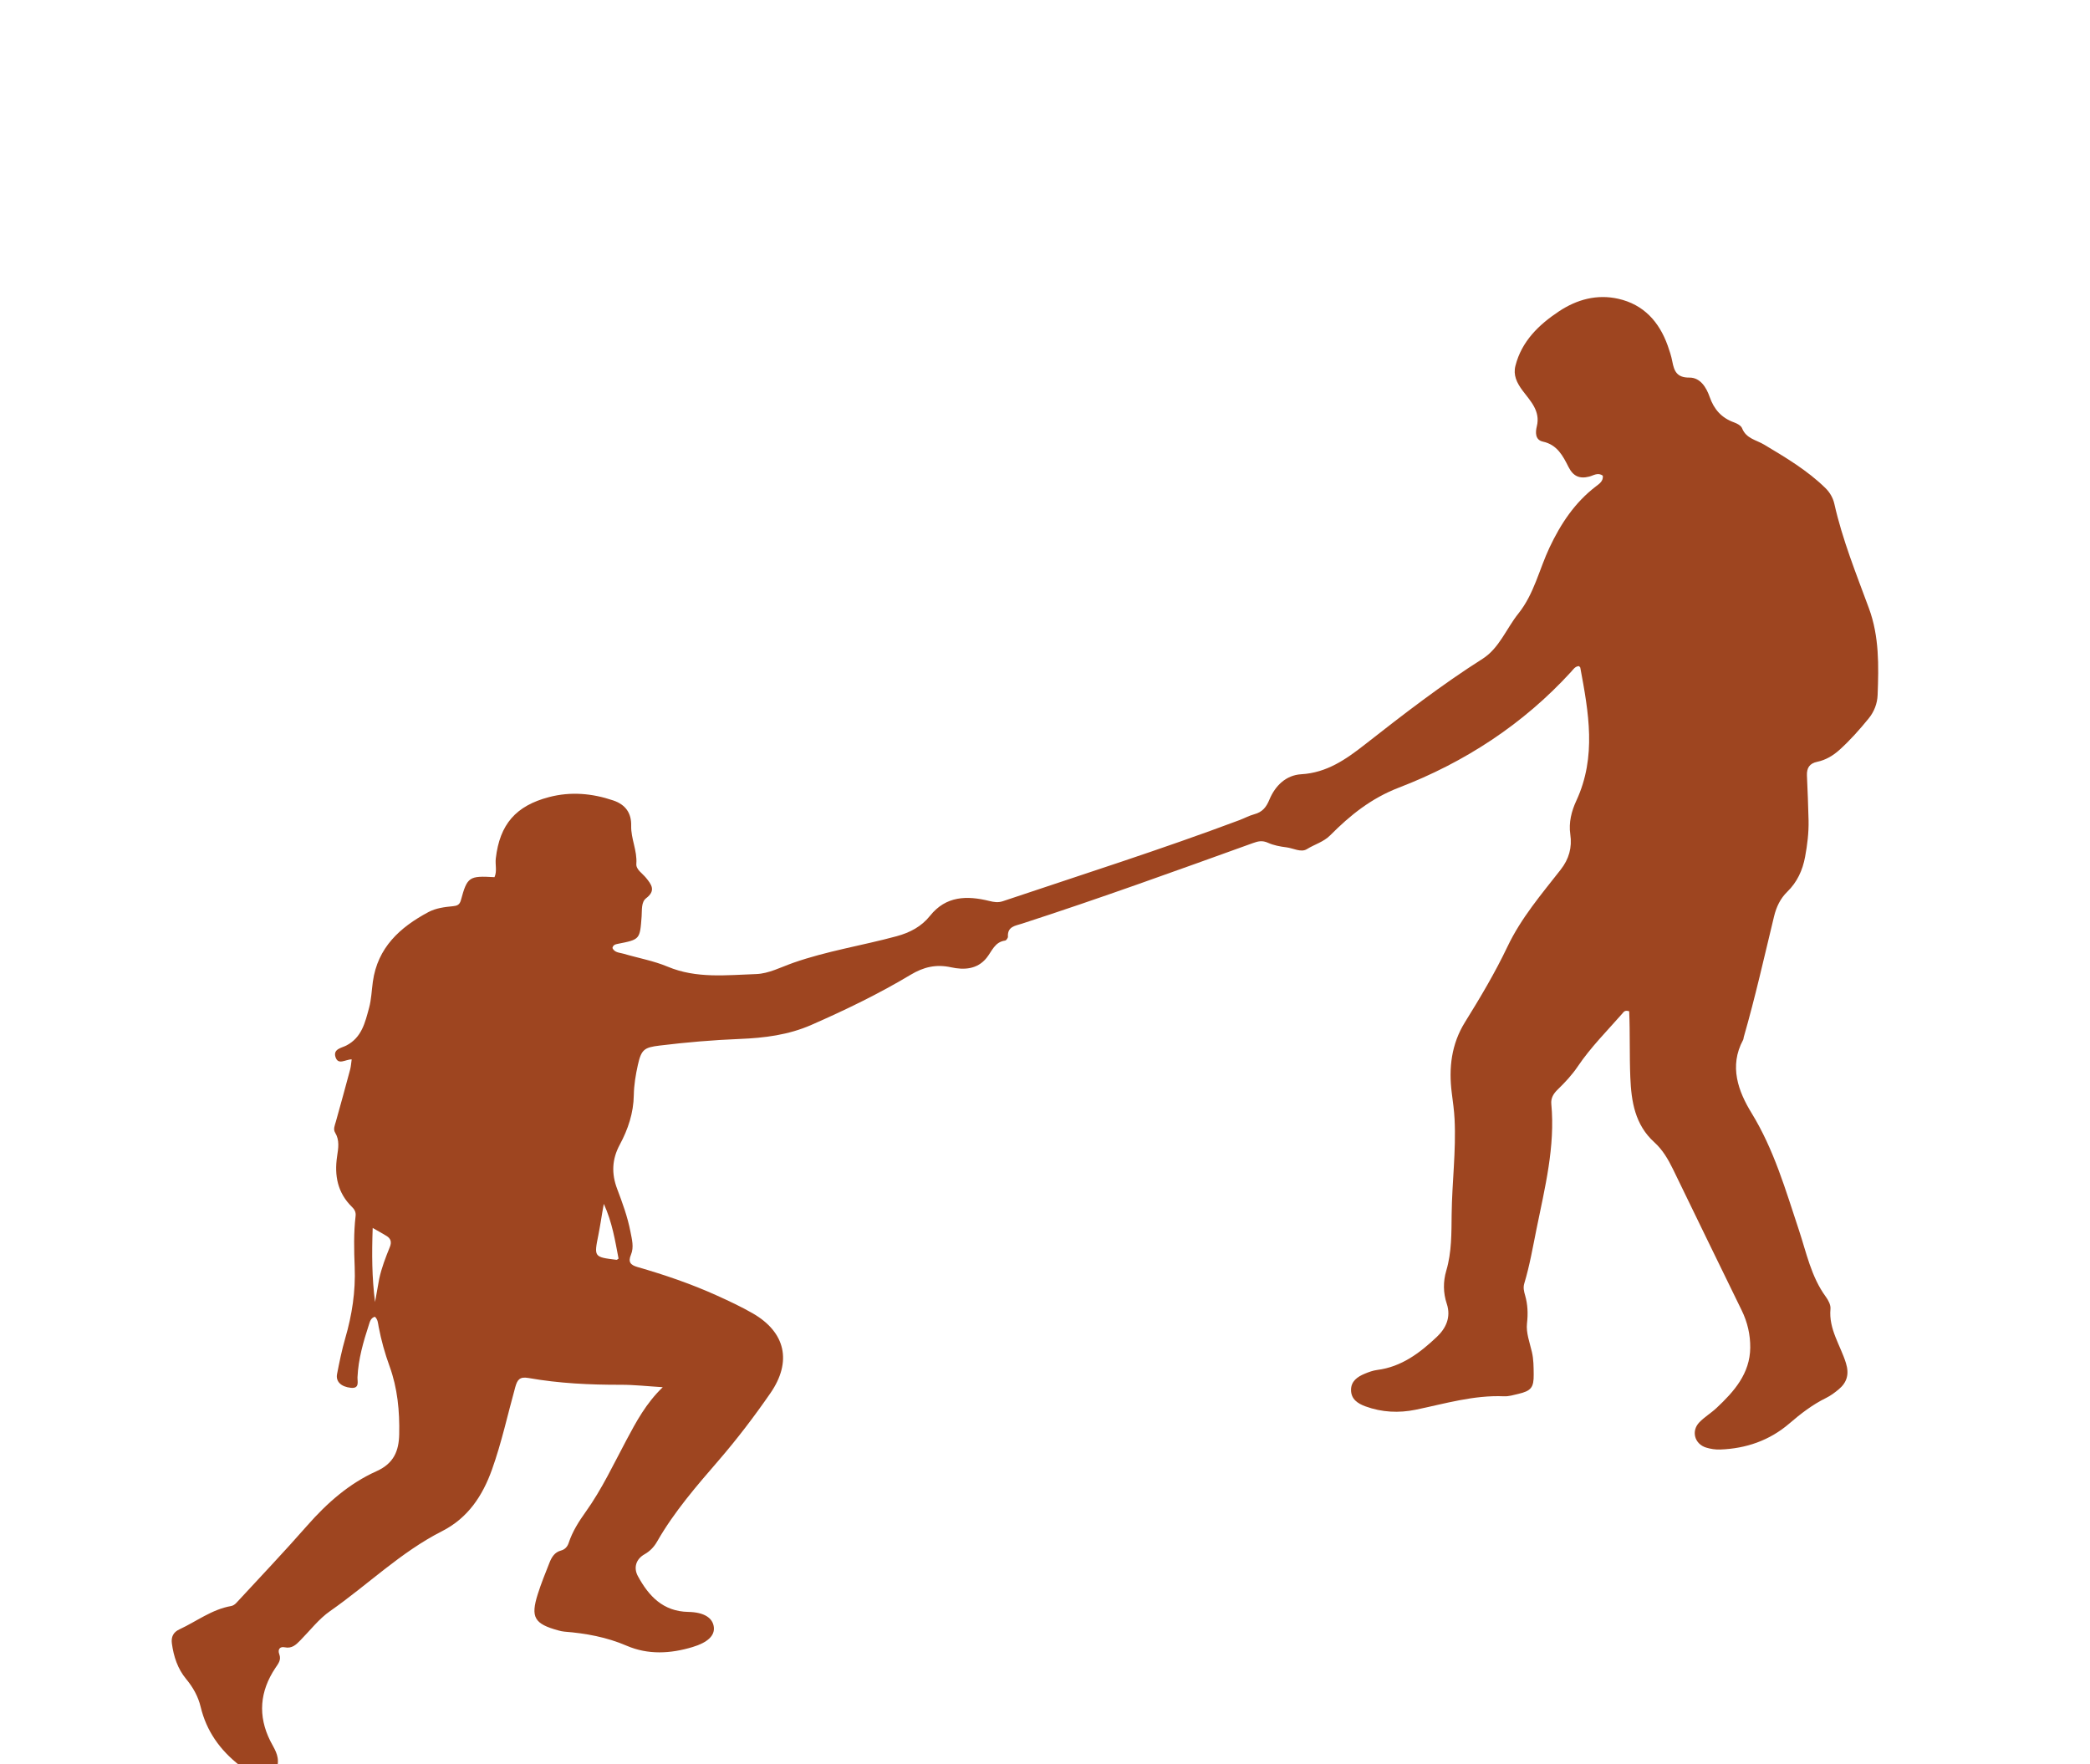
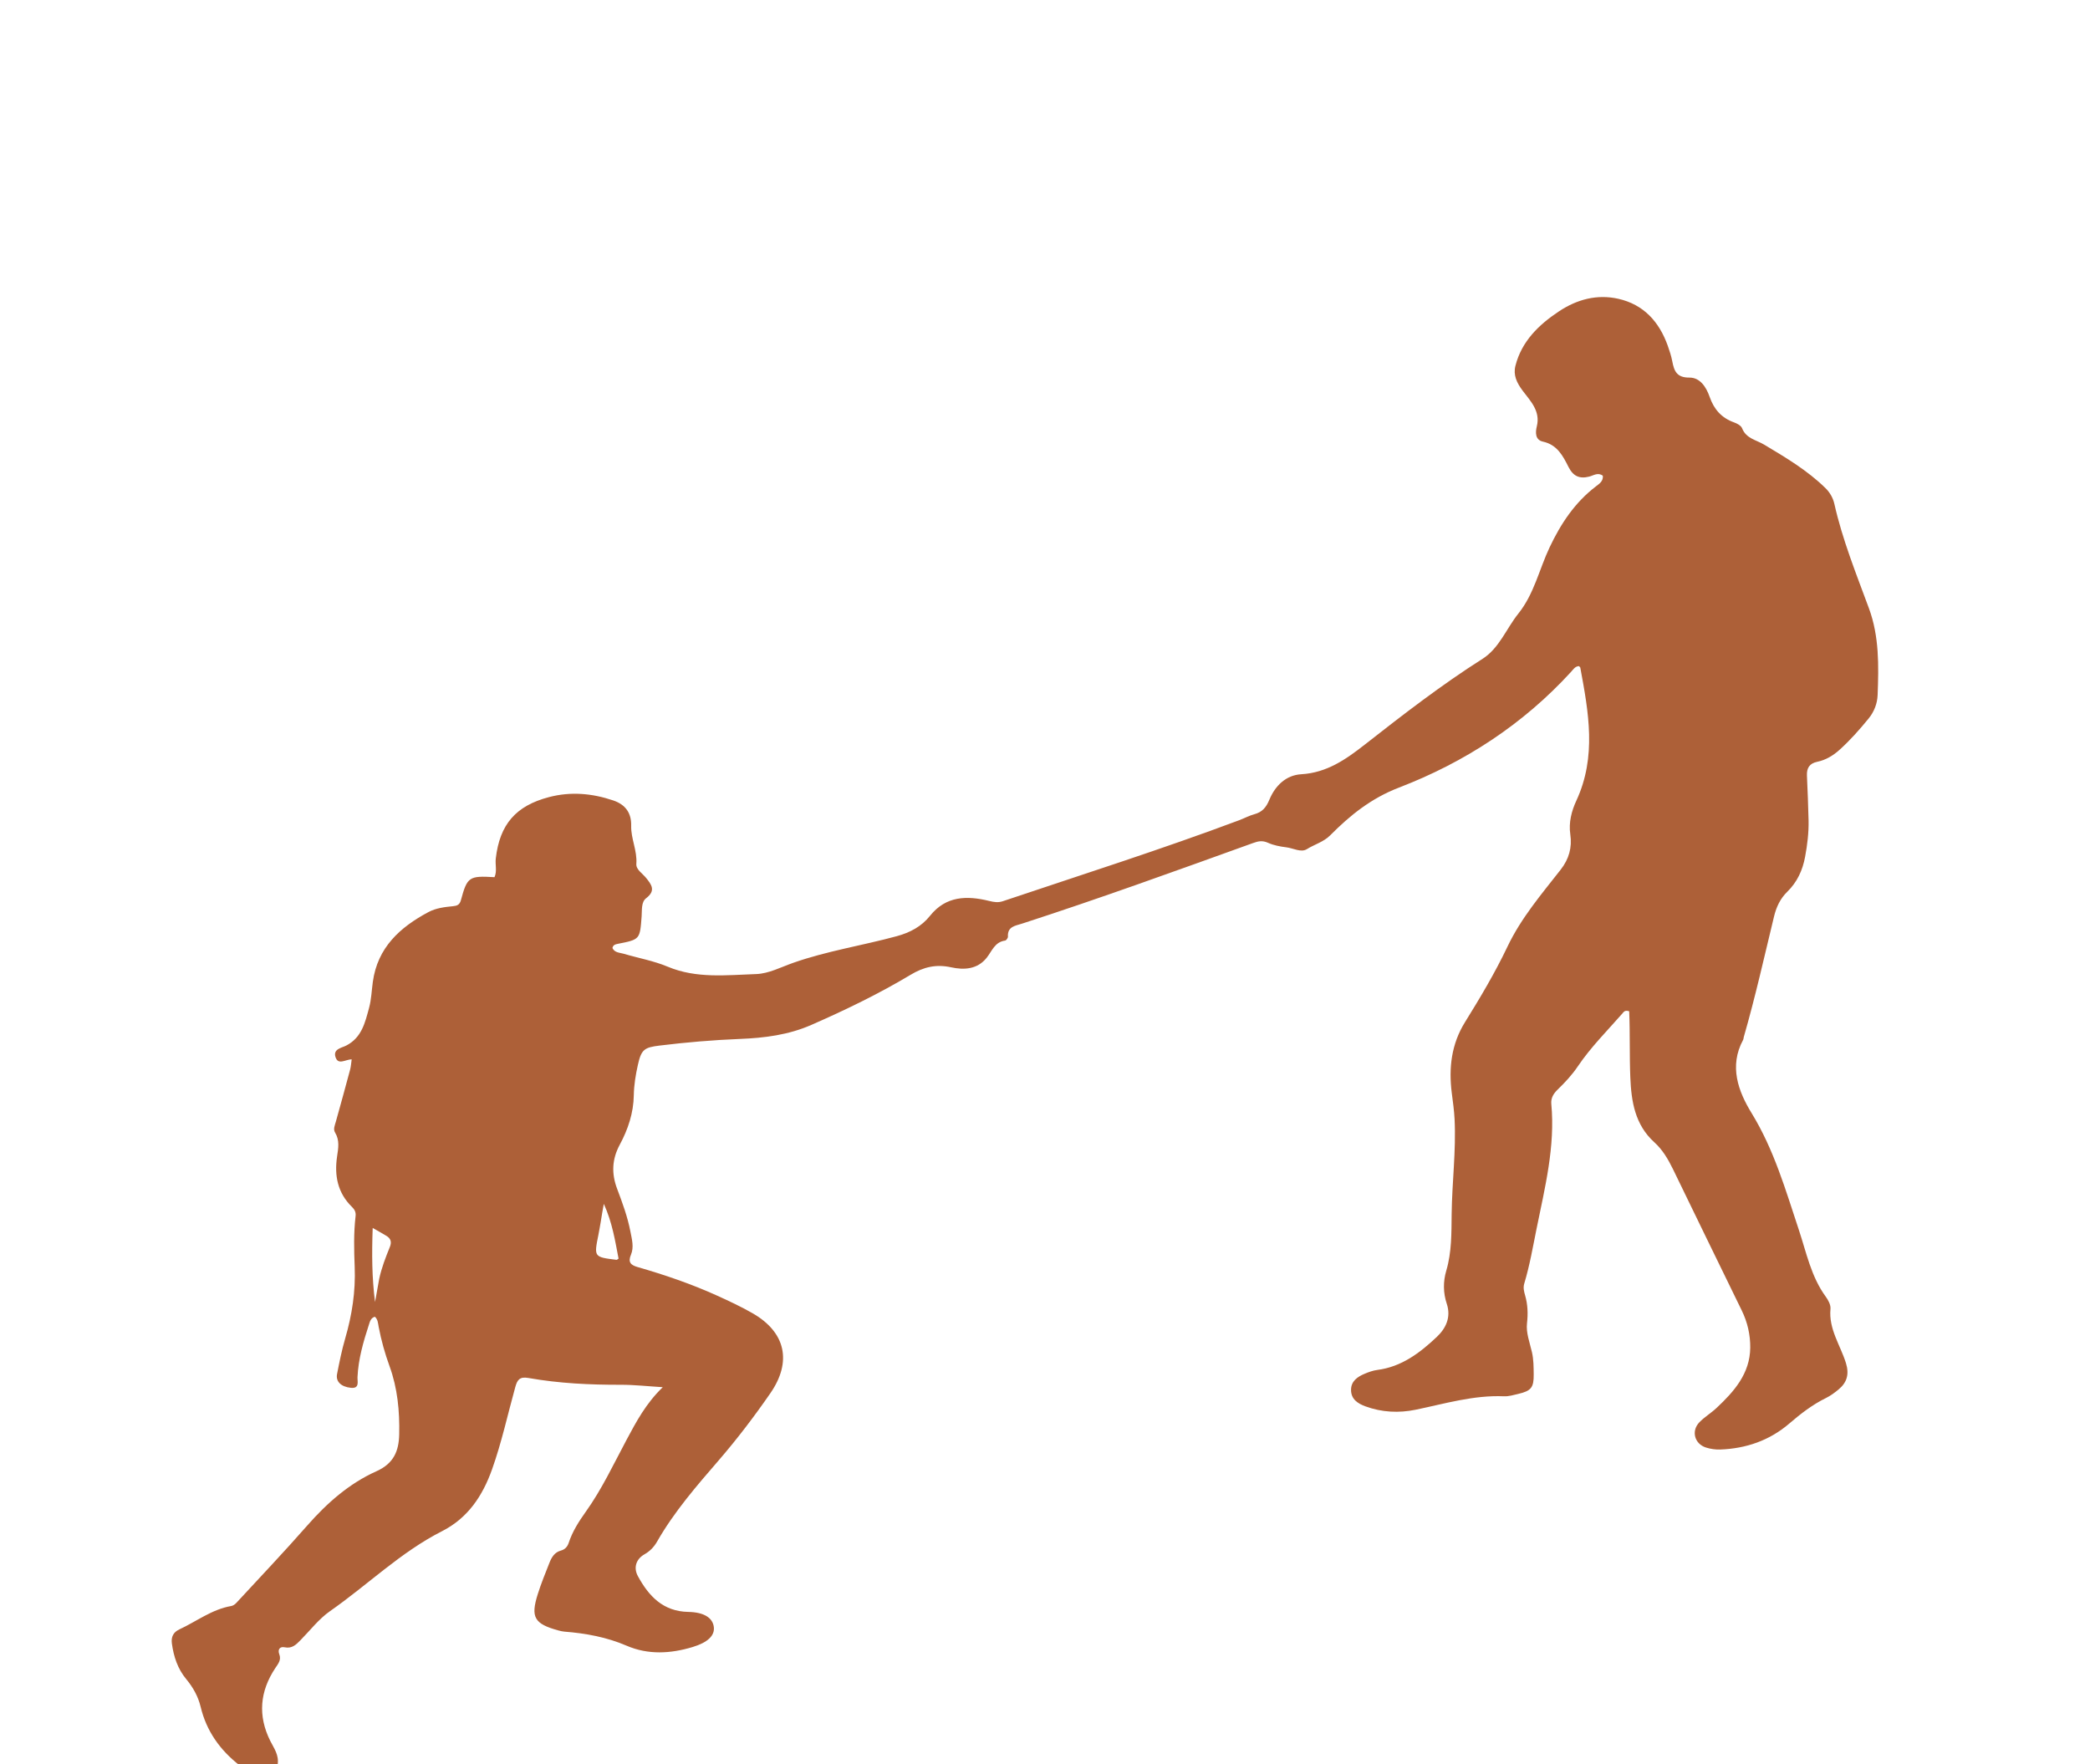
<svg xmlns="http://www.w3.org/2000/svg" version="1.1" id="Layer_1" x="0px" y="0px" width="100%" viewBox="0 0 1024 864" enable-background="new 0 0 1024 864" xml:space="preserve">
-   <path fill="#9E4520" opacity="1" stroke="none" d=" M117.468,865   C107.714,857.391 101.139,848.08 98.297,836.22   C97.087,831.172 94.572,826.673 91.191,822.602   C87.043,817.607 85.083,811.597 84.215,805.21   C83.78,802.01 84.897,799.683 87.874,798.305   C96.299,794.405 103.808,788.482 113.276,786.857   C114.17,786.704 115.122,786.048 115.759,785.359   C127.394,772.767 139.211,760.333 150.516,747.449   C160.219,736.392 171.119,726.791 184.469,720.805   C192.969,716.994 195.416,710.862 195.591,702.742   C195.835,691.357 194.782,680.134 190.846,669.323   C188.566,663.059 186.783,656.656 185.531,650.097   C185.205,648.389 185.171,646.445 183.66,645.121   C181.669,645.715 181.245,647.487 180.759,648.984   C178.03,657.38 175.556,665.826 175.157,674.757   C175.065,676.824 176.309,680.407 171.896,679.947   C167.124,679.45 164.423,676.875 165.142,673.202   C166.291,667.331 167.477,661.442 169.145,655.704   C172.471,644.266 174.261,632.728 173.781,620.755   C173.448,612.45 173.249,604.087 174.223,595.786   C174.446,593.885 173.713,592.56 172.478,591.357   C165.393,584.449 163.756,575.949 165.162,566.536   C165.751,562.589 166.48,558.671 164.178,554.89   C163.162,553.222 164.05,551.347 164.548,549.567   C166.923,541.078 169.26,532.579 171.54,524.064   C171.955,522.513 172.038,520.874 172.31,519.037   C169.304,518.984 165.595,522.15 164.324,517.722   C163.235,513.927 167.43,513.393 169.608,512.28   C177.262,508.368 178.882,500.944 180.824,493.811   C181.95,489.677 182.084,485.273 182.677,480.993   C184.996,464.263 195.92,454.346 209.846,446.897   C213.563,444.909 217.763,444.385 221.919,443.988   C223.896,443.799 225.194,443.358 225.822,441.037   C228.921,429.571 229.82,429.026 242.279,429.763   C243.618,426.838 242.558,423.648 242.91,420.603   C244.843,403.895 252.708,394.792 269.018,390.524   C279.674,387.736 290.128,388.682 300.454,392.167   C306.397,394.173 309.413,398.265 309.248,404.578   C309.083,410.921 312.277,416.757 311.774,423.251   C311.561,426.01 314.737,427.884 316.51,430.073   C319.143,433.323 321.505,436.31 316.577,440.072   C314.098,441.965 314.597,445.891 314.367,448.981   C313.526,460.285 313.588,460.292 302.63,462.438   C301.439,462.671 300.354,463.007 300.067,464.48   C301.158,466.81 303.591,466.698 305.571,467.284   C312.753,469.41 320.257,470.731 327.114,473.607   C341.29,479.554 356.008,477.713 370.519,477.232   C376.602,477.03 382.635,473.841 388.596,471.742   C405.137,465.915 422.487,463.27 439.342,458.685   C445.827,456.921 451.452,453.976 455.662,448.697   C463.497,438.872 473.804,438.736 484.665,441.409   C487.033,441.992 489.035,442.315 491.368,441.531   C530.037,428.533 568.929,416.186 607.142,401.859   C609.636,400.924 612.015,399.614 614.568,398.923   C618.456,397.87 620.363,395.598 621.944,391.783   C624.736,385.046 630.011,379.768 637.555,379.335   C650.044,378.617 659.457,372.037 668.644,364.838   C687.402,350.138 706.225,335.578 726.391,322.775   C734.569,317.584 738.035,307.955 743.947,300.585   C751.648,290.984 754.122,278.971 759.228,268.178   C764.72,256.571 771.622,246.129 781.989,238.245   C783.62,237.005 785.589,235.719 785.312,233.08   C782.926,231.286 780.757,232.961 778.657,233.499   C773.875,234.722 770.774,233.313 768.5,228.797   C765.76,223.359 762.959,217.887 755.956,216.369   C752.095,215.532 752.248,211.771 752.963,208.905   C754.853,201.327 749.739,196.395 746.035,191.427   C743.072,187.453 741.331,183.718 742.498,179.173   C745.581,167.155 753.955,159.083 763.848,152.521   C772.617,146.705 782.447,144.033 792.871,146.38   C805.317,149.182 812.931,157.634 817.121,169.388   C818.013,171.891 818.847,174.448 819.343,177.05   C820.247,181.8 821.532,185.051 827.744,184.997   C833.042,184.952 836.025,189.797 837.648,194.454   C839.784,200.58 843.473,204.747 849.589,206.942   C851.089,207.48 853.018,208.517 853.533,209.81   C855.572,214.931 860.404,215.48 864.392,217.866   C874.897,224.15 885.543,230.46 894.395,239.149   C896.567,241.28 898.092,243.944 898.759,246.91   C902.718,264.522 909.485,281.197 915.697,298.059   C920.771,311.835 920.487,326.17 919.946,340.497   C919.787,344.719 918.246,348.705 915.552,352.007   C911.128,357.431 906.481,362.681 901.274,367.376   C898.148,370.193 894.536,372.37 890.375,373.228   C886.523,374.023 885.157,376.317 885.313,379.996   C885.623,387.312 885.961,394.63 886.111,401.951   C886.235,407.957 885.509,413.902 884.41,419.814   C883.188,426.389 880.526,432.185 875.703,436.886   C872.247,440.254 870.325,444.344 869.193,449.018   C864.414,468.737 860.002,488.549 854.377,508.056   C854.239,508.535 854.258,509.086 854.029,509.509   C847.056,522.405 851.702,534.759 858.192,545.341   C869.191,563.276 874.838,582.99 881.348,602.556   C885.06,613.711 887.356,625.481 894.533,635.296   C895.768,636.986 897.026,639.351 896.844,641.268   C895.9,651.164 901.69,659.045 904.414,667.803   C906.099,673.221 904.979,677.284 900.853,680.719   C898.943,682.308 896.89,683.836 894.673,684.923   C888.027,688.18 882.302,692.601 876.703,697.42   C867.042,705.736 855.492,709.73 842.78,710.181   C840.494,710.262 838.088,709.901 835.899,709.222   C830.266,707.476 828.497,701.139 832.569,696.882   C835.081,694.256 838.323,692.343 840.991,689.847   C849.624,681.767 857.4,672.992 857.533,660.314   C857.599,654.021 856.208,647.824 853.343,641.989   C842.037,618.967 830.904,595.859 819.671,572.801   C817.322,567.98 814.546,563.264 810.601,559.706   C801.029,551.072 799.266,539.654 798.779,527.892   C798.333,517.104 798.684,506.282 798.229,495.469   C796.032,494.731 795.471,495.883 794.897,496.538   C787.435,505.051 779.387,513.067 773.019,522.508   C770.213,526.668 766.789,530.326 763.195,533.811   C761.184,535.762 759.791,537.947 760.064,540.846   C762.035,561.773 756.926,581.847 752.831,602.062   C751.015,611.027 749.473,620.049 746.824,628.819   C746.196,630.897 746.69,632.755 747.239,634.678   C748.528,639.187 748.698,643.582 748.152,648.386   C747.636,652.921 749.485,657.776 750.567,662.426   C751.411,666.055 751.392,669.704 751.436,673.358   C751.514,679.828 750.199,681.46 743.804,682.954   C741.538,683.484 739.197,684.198 736.922,684.1   C722.038,683.455 707.961,687.722 693.631,690.677   C685.431,692.368 677.046,691.988 668.998,689.032   C665.181,687.631 661.947,685.504 661.945,680.98   C661.943,676.706 665.06,674.546 668.586,673.072   C670.569,672.242 672.665,671.466 674.777,671.197   C686.694,669.68 695.74,662.79 703.994,654.983   C708.328,650.883 711.073,645.44 708.847,638.76   C707.077,633.452 707.014,627.921 708.616,622.514   C711.309,613.425 711.126,604.039 711.24,594.76   C711.429,579.27 713.446,563.84 712.673,548.335   C712.458,544.022 711.837,539.724 711.293,535.433   C709.742,523.19 711.114,511.529 717.771,500.808   C725.244,488.773 732.503,476.589 738.59,463.799   C745.266,449.77 755.235,438.12 764.669,426.062   C768.707,420.901 770.316,415.248 769.369,408.788   C768.517,402.974 769.987,397.333 772.332,392.284   C782.328,370.76 778.341,348.976 774.272,327.127   C774.221,326.854 773.854,326.641 773.598,326.36   C771.707,326.454 770.794,328.02 769.731,329.183   C746.217,354.903 717.599,373.5 685.435,385.869   C671.766,391.126 661.525,399.407 651.762,409.232   C648.472,412.543 644.062,413.683 640.3,416.03   C637.436,417.817 633.574,415.529 630.227,415.132   C627.327,414.789 623.974,414.145 621.332,412.945   C618.436,411.63 616.392,412.154 613.88,413.059   C576.285,426.602 538.719,440.227 500.695,452.542   C497.494,453.579 493.53,453.91 493.843,458.911   C493.882,459.546 493.019,460.755 492.459,460.83   C487.356,461.506 486.034,465.999 483.399,469.283   C478.835,474.973 472.297,475.297 465.988,473.921   C458.641,472.319 452.556,473.744 446.126,477.601   C430.551,486.944 414.199,494.833 397.542,502.137   C386.274,507.078 374.5,508.543 362.497,509.021   C349.345,509.544 336.26,510.667 323.201,512.262   C315.699,513.179 314.225,514.131 312.527,521.746   C311.445,526.598 310.614,531.606 310.534,536.559   C310.391,545.338 307.702,553.312 303.656,560.831   C299.811,567.975 299.543,574.992 302.368,582.456   C304.959,589.301 307.493,596.19 308.879,603.413   C309.598,607.162 310.701,611.021 309.141,614.734   C307.626,618.338 308.915,619.78 312.355,620.771   C325.648,624.6 338.735,629.058 351.346,634.778   C357.258,637.459 363.171,640.217 368.791,643.449   C384.942,652.734 388.116,667.17 377.441,682.599   C369.572,693.974 361.203,704.974 352.15,715.459   C341.263,728.068 330.312,740.649 321.986,755.216   C320.488,757.837 318.538,759.943 315.776,761.51   C311.625,763.865 310.286,768.067 312.538,772.214   C317.856,782.005 324.869,789.504 337.215,789.74   C345.062,789.89 349.247,792.711 349.751,797.226   C350.211,801.355 346.754,804.718 339.315,806.959   C328.505,810.215 317.589,810.85 307.028,806.305   C297.24,802.093 287.041,800.233 276.545,799.406   C275.557,799.328 274.57,799.093 273.61,798.83   C261.779,795.592 259.883,792.408 263.483,781.021   C265.136,775.792 267.217,770.692 269.237,765.586   C270.294,762.915 271.748,760.493 274.864,759.669   C276.784,759.161 278.015,757.79 278.618,755.957   C280.464,750.34 283.596,745.43 286.992,740.68   C294.877,729.649 300.592,717.397 306.946,705.502   C311.733,696.54 316.506,687.556 324.723,679.644   C317.275,679.189 310.729,678.444 304.185,678.459   C288.999,678.494 273.868,677.778 258.918,675.133   C254.564,674.363 253.437,676.081 252.464,679.587   C248.727,693.056 245.774,706.758 241.067,719.942   C236.458,732.85 229.293,743.738 216.549,750.205   C196.317,760.471 180.143,776.501 161.715,789.347   C156.232,793.169 151.98,798.768 147.212,803.602   C145.068,805.776 143.077,807.833 139.483,807.079   C137.046,806.567 135.993,808.23 136.826,810.43   C137.917,813.309 136.315,815.111 134.912,817.218   C127.292,828.658 126.244,840.621 132.453,853.009   C134.236,856.565 136.765,859.827 136.041,864.582   C129.979,865 123.958,865 117.468,865  M185.792,626.55   C186.945,621.164 188.939,616.049 190.998,610.973   C192.001,608.498 191.469,606.789 189.3,605.482   C187.267,604.255 185.187,603.105 182.6,601.618   C182.146,614.339 182.215,626.089 183.756,637.926   C184.398,634.411 185.04,630.896 185.792,626.55  M294.335,598.632   C293.956,600.752 293.619,602.88 293.192,604.991   C290.993,615.874 290.985,615.876 302.053,617.24   C302.3,617.27 302.591,616.942 303.066,616.659   C301.376,607.853 299.986,598.917 295.844,589.822   C295.26,593.035 294.827,595.413 294.335,598.632  z" />
+   <path fill="#AD6038" opacity="1" stroke="none" d=" M117.468,865   C107.714,857.391 101.139,848.08 98.297,836.22   C97.087,831.172 94.572,826.673 91.191,822.602   C87.043,817.607 85.083,811.597 84.215,805.21   C83.78,802.01 84.897,799.683 87.874,798.305   C96.299,794.405 103.808,788.482 113.276,786.857   C114.17,786.704 115.122,786.048 115.759,785.359   C127.394,772.767 139.211,760.333 150.516,747.449   C160.219,736.392 171.119,726.791 184.469,720.805   C192.969,716.994 195.416,710.862 195.591,702.742   C195.835,691.357 194.782,680.134 190.846,669.323   C188.566,663.059 186.783,656.656 185.531,650.097   C185.205,648.389 185.171,646.445 183.66,645.121   C181.669,645.715 181.245,647.487 180.759,648.984   C178.03,657.38 175.556,665.826 175.157,674.757   C175.065,676.824 176.309,680.407 171.896,679.947   C167.124,679.45 164.423,676.875 165.142,673.202   C166.291,667.331 167.477,661.442 169.145,655.704   C172.471,644.266 174.261,632.728 173.781,620.755   C173.448,612.45 173.249,604.087 174.223,595.786   C174.446,593.885 173.713,592.56 172.478,591.357   C165.393,584.449 163.756,575.949 165.162,566.536   C165.751,562.589 166.48,558.671 164.178,554.89   C163.162,553.222 164.05,551.347 164.548,549.567   C166.923,541.078 169.26,532.579 171.54,524.064   C171.955,522.513 172.038,520.874 172.31,519.037   C169.304,518.984 165.595,522.15 164.324,517.722   C163.235,513.927 167.43,513.393 169.608,512.28   C177.262,508.368 178.882,500.944 180.824,493.811   C181.95,489.677 182.084,485.273 182.677,480.993   C184.996,464.263 195.92,454.346 209.846,446.897   C213.563,444.909 217.763,444.385 221.919,443.988   C223.896,443.799 225.194,443.358 225.822,441.037   C228.921,429.571 229.82,429.026 242.279,429.763   C243.618,426.838 242.558,423.648 242.91,420.603   C244.843,403.895 252.708,394.792 269.018,390.524   C279.674,387.736 290.128,388.682 300.454,392.167   C306.397,394.173 309.413,398.265 309.248,404.578   C309.083,410.921 312.277,416.757 311.774,423.251   C311.561,426.01 314.737,427.884 316.51,430.073   C319.143,433.323 321.505,436.31 316.577,440.072   C314.098,441.965 314.597,445.891 314.367,448.981   C313.526,460.285 313.588,460.292 302.63,462.438   C301.439,462.671 300.354,463.007 300.067,464.48   C301.158,466.81 303.591,466.698 305.571,467.284   C312.753,469.41 320.257,470.731 327.114,473.607   C341.29,479.554 356.008,477.713 370.519,477.232   C376.602,477.03 382.635,473.841 388.596,471.742   C405.137,465.915 422.487,463.27 439.342,458.685   C445.827,456.921 451.452,453.976 455.662,448.697   C463.497,438.872 473.804,438.736 484.665,441.409   C487.033,441.992 489.035,442.315 491.368,441.531   C530.037,428.533 568.929,416.186 607.142,401.859   C609.636,400.924 612.015,399.614 614.568,398.923   C618.456,397.87 620.363,395.598 621.944,391.783   C624.736,385.046 630.011,379.768 637.555,379.335   C650.044,378.617 659.457,372.037 668.644,364.838   C687.402,350.138 706.225,335.578 726.391,322.775   C734.569,317.584 738.035,307.955 743.947,300.585   C751.648,290.984 754.122,278.971 759.228,268.178   C764.72,256.571 771.622,246.129 781.989,238.245   C783.62,237.005 785.589,235.719 785.312,233.08   C782.926,231.286 780.757,232.961 778.657,233.499   C773.875,234.722 770.774,233.313 768.5,228.797   C765.76,223.359 762.959,217.887 755.956,216.369   C752.095,215.532 752.248,211.771 752.963,208.905   C754.853,201.327 749.739,196.395 746.035,191.427   C743.072,187.453 741.331,183.718 742.498,179.173   C745.581,167.155 753.955,159.083 763.848,152.521   C772.617,146.705 782.447,144.033 792.871,146.38   C805.317,149.182 812.931,157.634 817.121,169.388   C818.013,171.891 818.847,174.448 819.343,177.05   C820.247,181.8 821.532,185.051 827.744,184.997   C833.042,184.952 836.025,189.797 837.648,194.454   C839.784,200.58 843.473,204.747 849.589,206.942   C851.089,207.48 853.018,208.517 853.533,209.81   C855.572,214.931 860.404,215.48 864.392,217.866   C874.897,224.15 885.543,230.46 894.395,239.149   C896.567,241.28 898.092,243.944 898.759,246.91   C902.718,264.522 909.485,281.197 915.697,298.059   C920.771,311.835 920.487,326.17 919.946,340.497   C919.787,344.719 918.246,348.705 915.552,352.007   C911.128,357.431 906.481,362.681 901.274,367.376   C898.148,370.193 894.536,372.37 890.375,373.228   C886.523,374.023 885.157,376.317 885.313,379.996   C885.623,387.312 885.961,394.63 886.111,401.951   C886.235,407.957 885.509,413.902 884.41,419.814   C883.188,426.389 880.526,432.185 875.703,436.886   C872.247,440.254 870.325,444.344 869.193,449.018   C864.414,468.737 860.002,488.549 854.377,508.056   C854.239,508.535 854.258,509.086 854.029,509.509   C847.056,522.405 851.702,534.759 858.192,545.341   C869.191,563.276 874.838,582.99 881.348,602.556   C885.06,613.711 887.356,625.481 894.533,635.296   C895.768,636.986 897.026,639.351 896.844,641.268   C895.9,651.164 901.69,659.045 904.414,667.803   C906.099,673.221 904.979,677.284 900.853,680.719   C898.943,682.308 896.89,683.836 894.673,684.923   C888.027,688.18 882.302,692.601 876.703,697.42   C867.042,705.736 855.492,709.73 842.78,710.181   C840.494,710.262 838.088,709.901 835.899,709.222   C830.266,707.476 828.497,701.139 832.569,696.882   C835.081,694.256 838.323,692.343 840.991,689.847   C849.624,681.767 857.4,672.992 857.533,660.314   C857.599,654.021 856.208,647.824 853.343,641.989   C842.037,618.967 830.904,595.859 819.671,572.801   C817.322,567.98 814.546,563.264 810.601,559.706   C801.029,551.072 799.266,539.654 798.779,527.892   C798.333,517.104 798.684,506.282 798.229,495.469   C796.032,494.731 795.471,495.883 794.897,496.538   C787.435,505.051 779.387,513.067 773.019,522.508   C770.213,526.668 766.789,530.326 763.195,533.811   C761.184,535.762 759.791,537.947 760.064,540.846   C762.035,561.773 756.926,581.847 752.831,602.062   C751.015,611.027 749.473,620.049 746.824,628.819   C746.196,630.897 746.69,632.755 747.239,634.678   C748.528,639.187 748.698,643.582 748.152,648.386   C747.636,652.921 749.485,657.776 750.567,662.426   C751.411,666.055 751.392,669.704 751.436,673.358   C751.514,679.828 750.199,681.46 743.804,682.954   C741.538,683.484 739.197,684.198 736.922,684.1   C722.038,683.455 707.961,687.722 693.631,690.677   C685.431,692.368 677.046,691.988 668.998,689.032   C665.181,687.631 661.947,685.504 661.945,680.98   C661.943,676.706 665.06,674.546 668.586,673.072   C670.569,672.242 672.665,671.466 674.777,671.197   C686.694,669.68 695.74,662.79 703.994,654.983   C708.328,650.883 711.073,645.44 708.847,638.76   C707.077,633.452 707.014,627.921 708.616,622.514   C711.309,613.425 711.126,604.039 711.24,594.76   C711.429,579.27 713.446,563.84 712.673,548.335   C712.458,544.022 711.837,539.724 711.293,535.433   C709.742,523.19 711.114,511.529 717.771,500.808   C725.244,488.773 732.503,476.589 738.59,463.799   C745.266,449.77 755.235,438.12 764.669,426.062   C768.707,420.901 770.316,415.248 769.369,408.788   C768.517,402.974 769.987,397.333 772.332,392.284   C782.328,370.76 778.341,348.976 774.272,327.127   C774.221,326.854 773.854,326.641 773.598,326.36   C771.707,326.454 770.794,328.02 769.731,329.183   C746.217,354.903 717.599,373.5 685.435,385.869   C671.766,391.126 661.525,399.407 651.762,409.232   C648.472,412.543 644.062,413.683 640.3,416.03   C637.436,417.817 633.574,415.529 630.227,415.132   C627.327,414.789 623.974,414.145 621.332,412.945   C618.436,411.63 616.392,412.154 613.88,413.059   C576.285,426.602 538.719,440.227 500.695,452.542   C497.494,453.579 493.53,453.91 493.843,458.911   C493.882,459.546 493.019,460.755 492.459,460.83   C487.356,461.506 486.034,465.999 483.399,469.283   C478.835,474.973 472.297,475.297 465.988,473.921   C458.641,472.319 452.556,473.744 446.126,477.601   C430.551,486.944 414.199,494.833 397.542,502.137   C386.274,507.078 374.5,508.543 362.497,509.021   C349.345,509.544 336.26,510.667 323.201,512.262   C315.699,513.179 314.225,514.131 312.527,521.746   C311.445,526.598 310.614,531.606 310.534,536.559   C310.391,545.338 307.702,553.312 303.656,560.831   C299.811,567.975 299.543,574.992 302.368,582.456   C304.959,589.301 307.493,596.19 308.879,603.413   C309.598,607.162 310.701,611.021 309.141,614.734   C307.626,618.338 308.915,619.78 312.355,620.771   C325.648,624.6 338.735,629.058 351.346,634.778   C357.258,637.459 363.171,640.217 368.791,643.449   C384.942,652.734 388.116,667.17 377.441,682.599   C369.572,693.974 361.203,704.974 352.15,715.459   C341.263,728.068 330.312,740.649 321.986,755.216   C320.488,757.837 318.538,759.943 315.776,761.51   C311.625,763.865 310.286,768.067 312.538,772.214   C317.856,782.005 324.869,789.504 337.215,789.74   C345.062,789.89 349.247,792.711 349.751,797.226   C350.211,801.355 346.754,804.718 339.315,806.959   C328.505,810.215 317.589,810.85 307.028,806.305   C297.24,802.093 287.041,800.233 276.545,799.406   C275.557,799.328 274.57,799.093 273.61,798.83   C261.779,795.592 259.883,792.408 263.483,781.021   C265.136,775.792 267.217,770.692 269.237,765.586   C270.294,762.915 271.748,760.493 274.864,759.669   C276.784,759.161 278.015,757.79 278.618,755.957   C280.464,750.34 283.596,745.43 286.992,740.68   C294.877,729.649 300.592,717.397 306.946,705.502   C311.733,696.54 316.506,687.556 324.723,679.644   C317.275,679.189 310.729,678.444 304.185,678.459   C288.999,678.494 273.868,677.778 258.918,675.133   C254.564,674.363 253.437,676.081 252.464,679.587   C248.727,693.056 245.774,706.758 241.067,719.942   C236.458,732.85 229.293,743.738 216.549,750.205   C196.317,760.471 180.143,776.501 161.715,789.347   C156.232,793.169 151.98,798.768 147.212,803.602   C145.068,805.776 143.077,807.833 139.483,807.079   C137.046,806.567 135.993,808.23 136.826,810.43   C137.917,813.309 136.315,815.111 134.912,817.218   C127.292,828.658 126.244,840.621 132.453,853.009   C134.236,856.565 136.765,859.827 136.041,864.582   C129.979,865 123.958,865 117.468,865  M185.792,626.55   C186.945,621.164 188.939,616.049 190.998,610.973   C192.001,608.498 191.469,606.789 189.3,605.482   C187.267,604.255 185.187,603.105 182.6,601.618   C182.146,614.339 182.215,626.089 183.756,637.926   C184.398,634.411 185.04,630.896 185.792,626.55  M294.335,598.632   C293.956,600.752 293.619,602.88 293.192,604.991   C290.993,615.874 290.985,615.876 302.053,617.24   C302.3,617.27 302.591,616.942 303.066,616.659   C301.376,607.853 299.986,598.917 295.844,589.822   C295.26,593.035 294.827,595.413 294.335,598.632  z" />
</svg>
